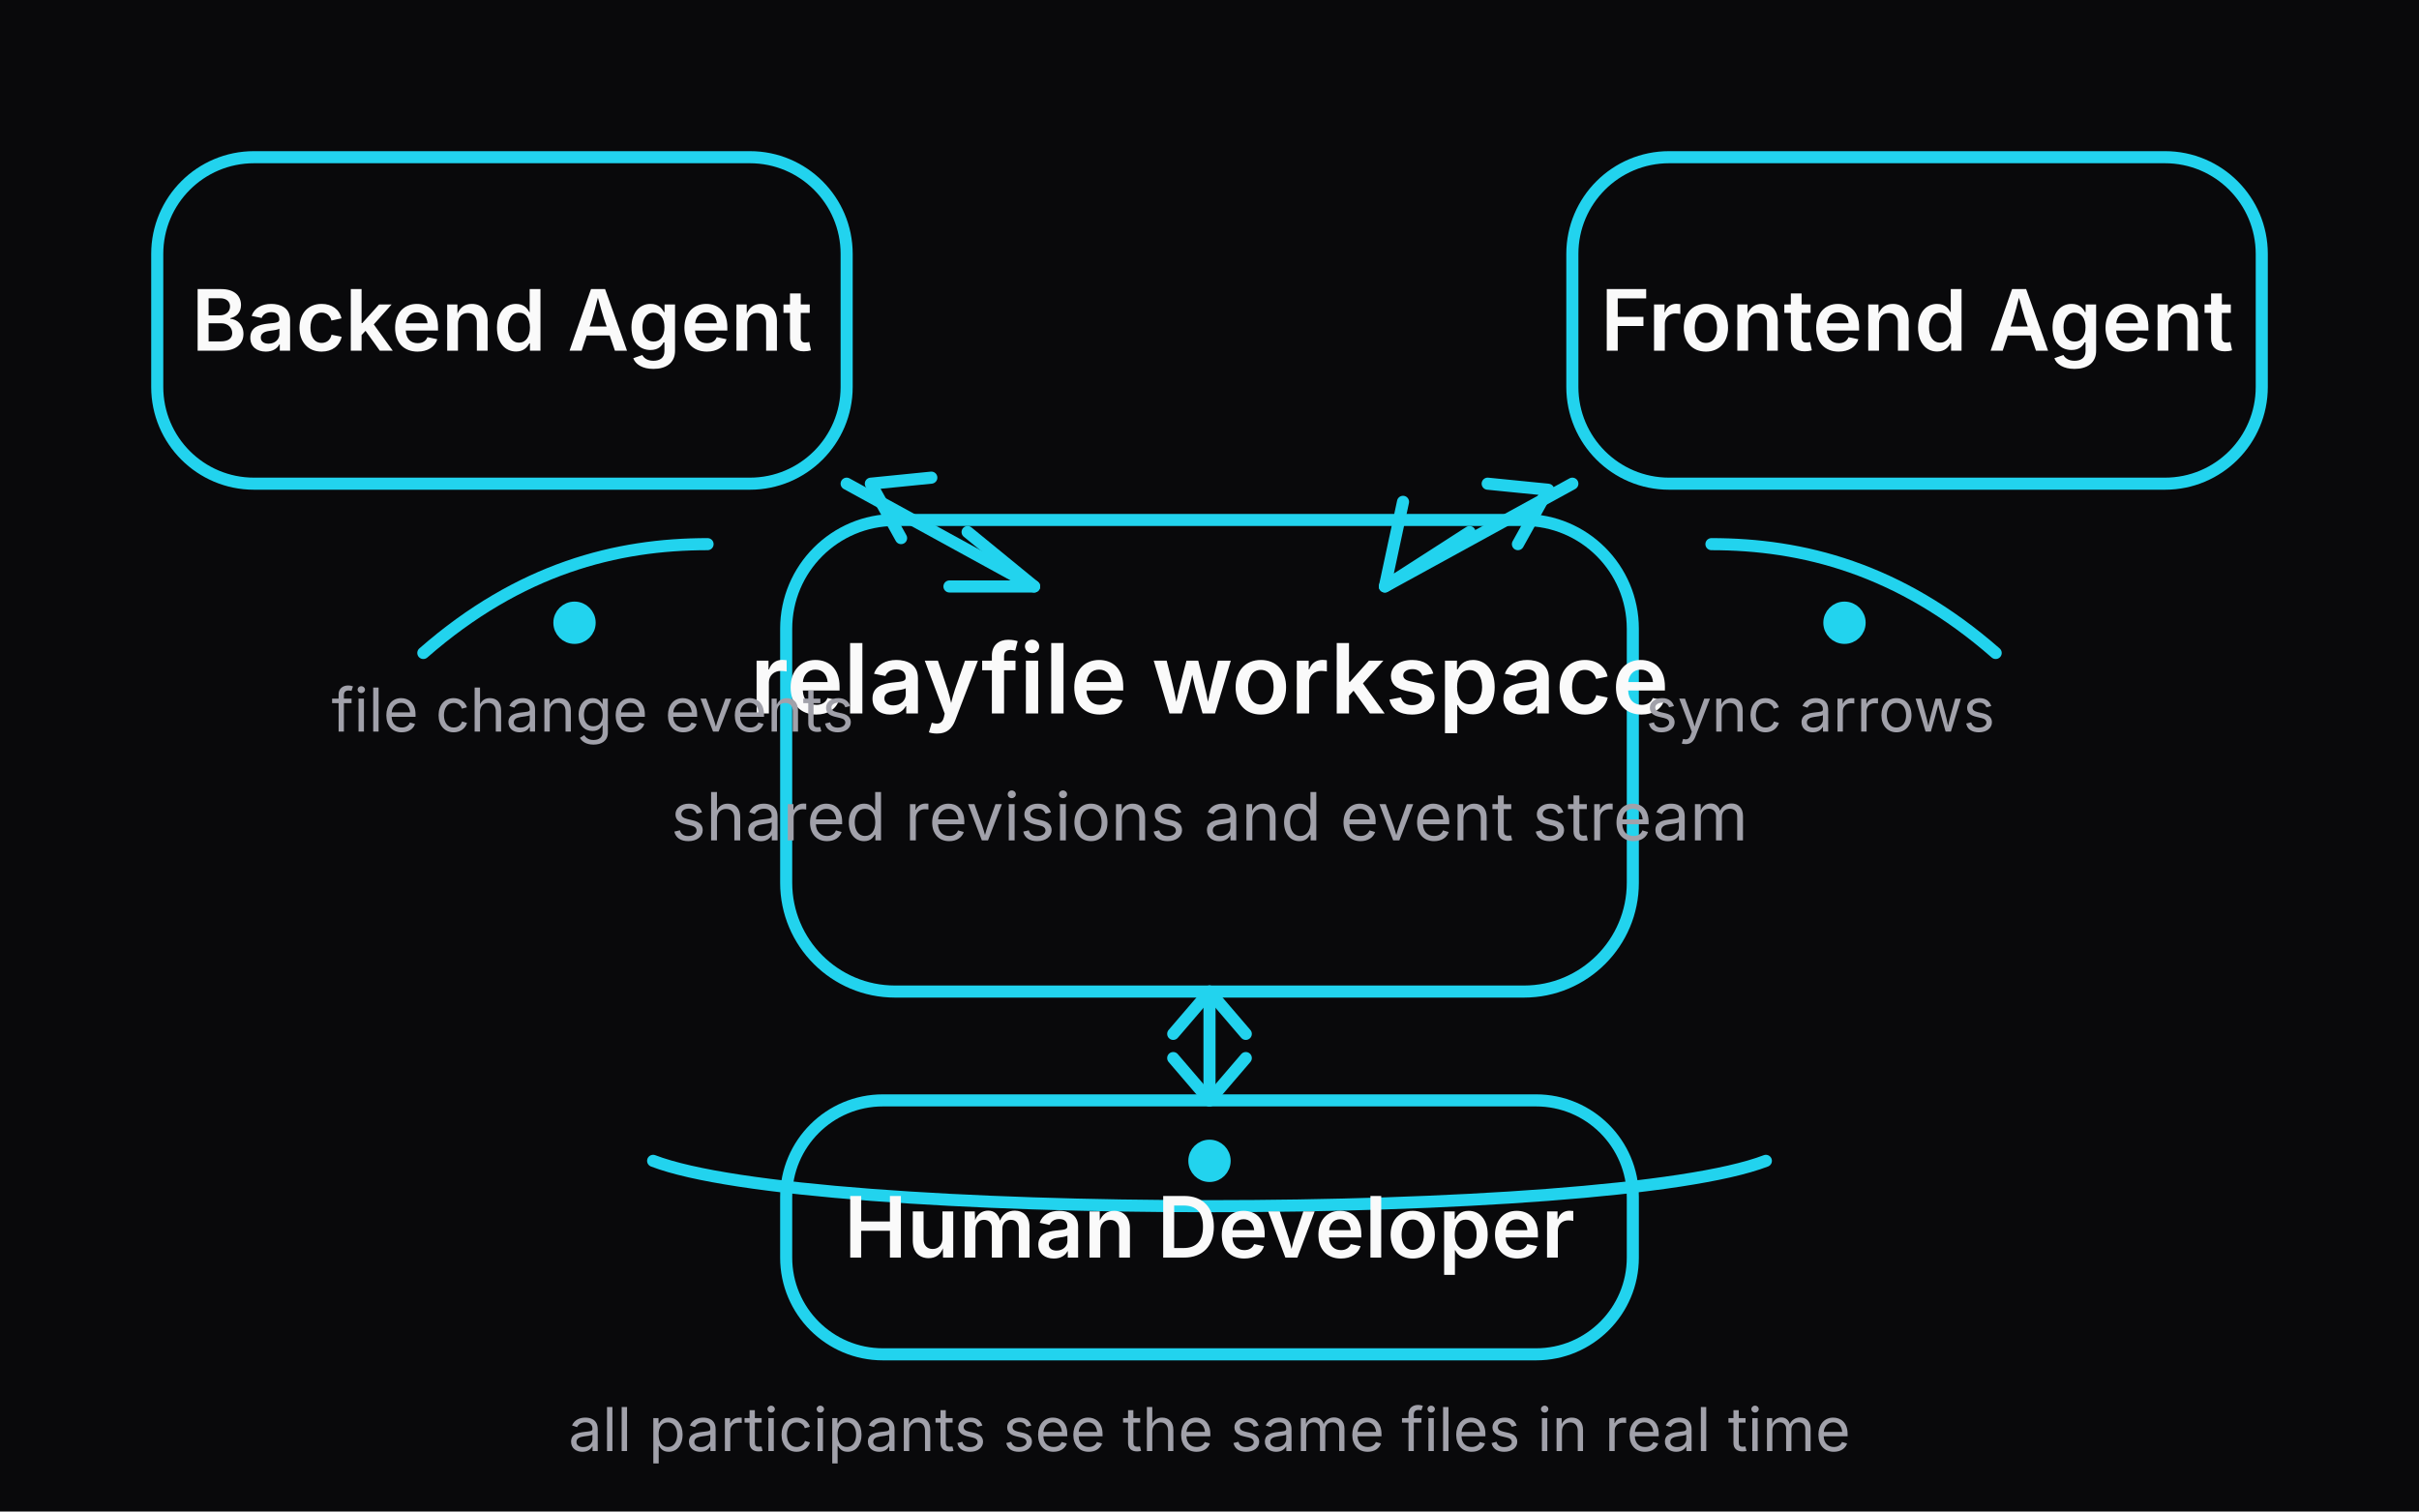
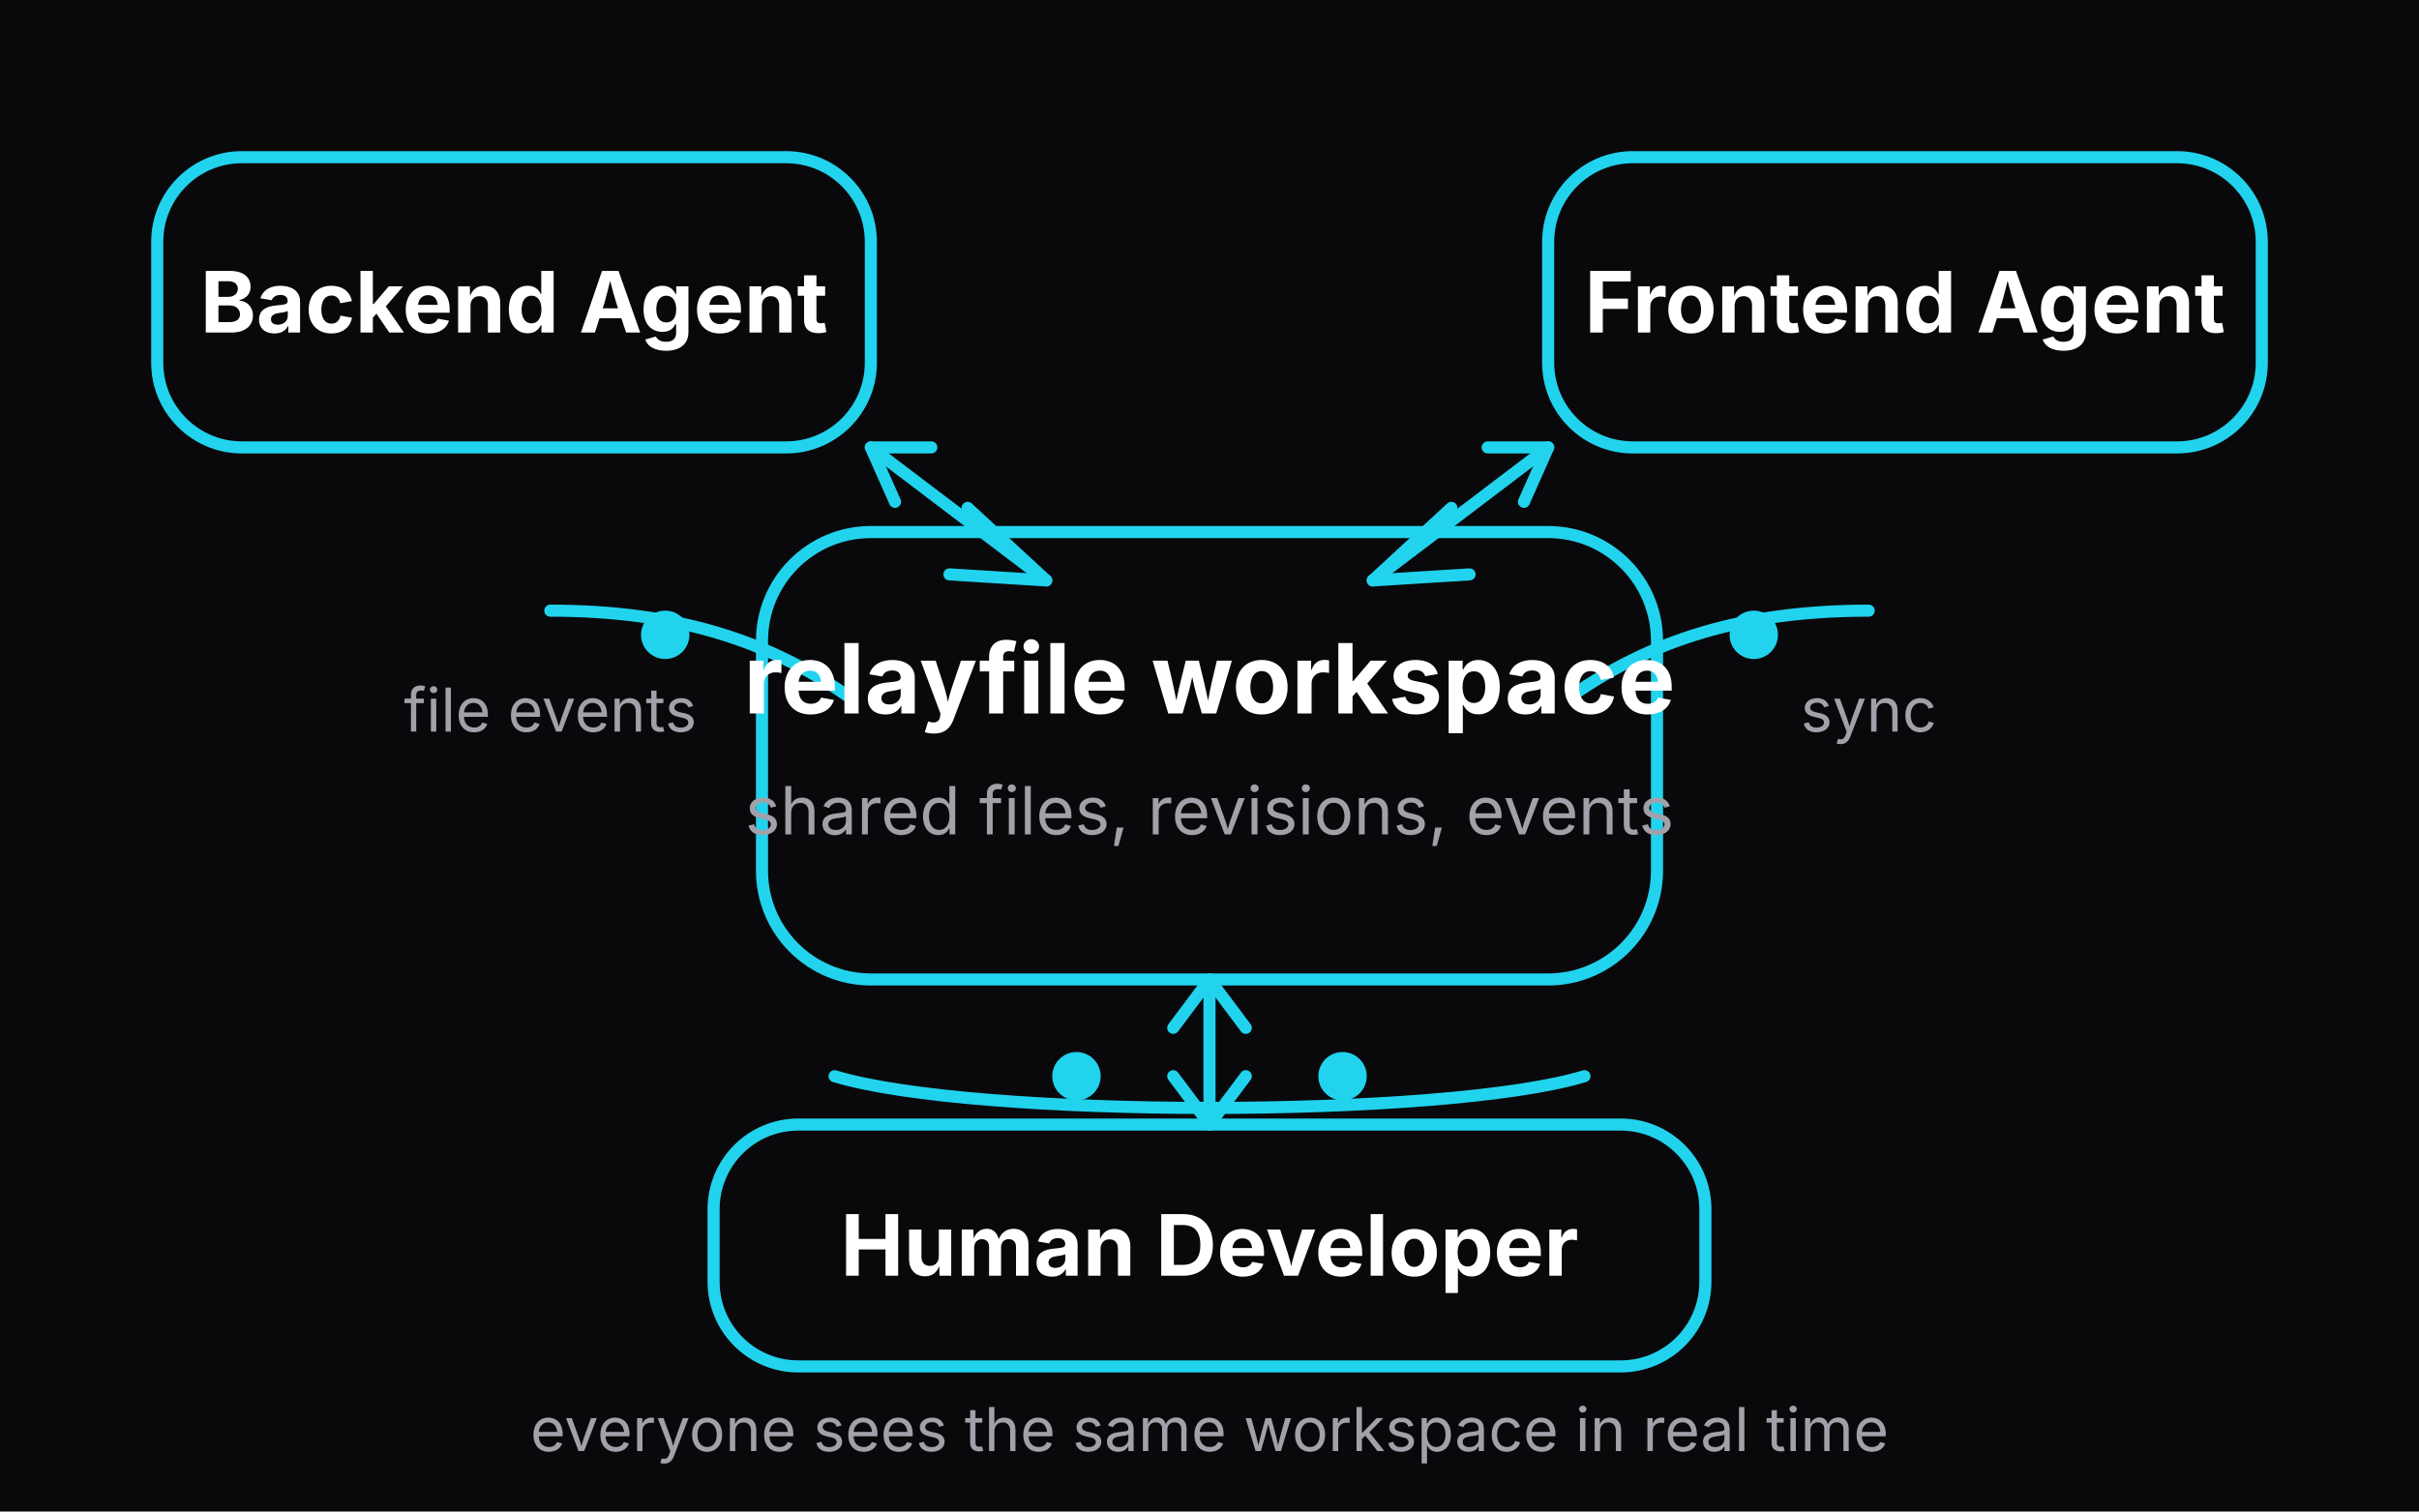
<svg xmlns="http://www.w3.org/2000/svg" width="400" height="250" viewBox="0 0 400 250" role="img" aria-labelledby="title desc">
  <rect width="400" height="250" fill="#09090b" />
  <g stroke="#22d3ee" stroke-width="2" fill="none" stroke-linecap="round" stroke-linejoin="round">
-     <rect x="130" y="86" width="140" height="78" rx="18" />
-     <rect x="26" y="26" width="114" height="54" rx="16" />
-     <rect x="260" y="26" width="114" height="54" rx="16" />
-     <rect x="130" y="182" width="140" height="42" rx="16" />
-     <line x1="140" y1="80" x2="171" y2="97" />
-     <path d="M160 88l11 9-14 0" />
-     <path d="M154 79l-10 1 5 9" />
-     <line x1="260" y1="80" x2="229" y2="97" />
-     <path d="M243 88l-14 9 3-14" />
-     <path d="M246 80l10 1-5 9" />
-     <line x1="200" y1="182" x2="200" y2="164" />
-     <path d="M194 171l6-7 6 7" />
-     <path d="M194 175l6 7 6-7" />
-     <path d="M70 108c16-14 32-18 47-18" />
-     <path d="M330 108c-16-14-32-18-47-18" />
-     <path d="M108 192c26 10 158 10 184 0" />
-     <circle cx="95" cy="103" r="2.5" fill="#22d3ee" />
-     <circle cx="305" cy="103" r="2.5" fill="#22d3ee" />
-     <circle cx="200" cy="192" r="2.5" fill="#22d3ee" />
+     <rect x="126" y="88" width="148" height="74" rx="18" />
+     <rect x="26" y="26" width="118" height="48" rx="14" />
+     <rect x="256" y="26" width="118" height="48" rx="14" />
+     <rect x="118" y="186" width="164" height="40" rx="14" />
+     <line x1="144" y1="74" x2="173" y2="96" />
+     <path d="M160 84l13 12-16-1" />
+     <path d="M154 74l-10 0 4 9" />
+     <line x1="256" y1="74" x2="227" y2="96" />
+     <path d="M243 95l-16 1 13-12" />
+     <path d="M246 74l10 0-4 9" />
+     <line x1="200" y1="186" x2="200" y2="162" />
+     <path d="M194 170l6-8 6 8" />
+     <path d="M194 178l6 8 6-8" />
+     <path d="M91 101c21 0 36 5 49 14" />
+     <path d="M309 101c-21 0-36 5-49 14" />
+     <path d="M138 178c23 7 101 7 124 0" />
+     <circle cx="110" cy="105" r="3" fill="#22d3ee" />
+     <circle cx="290" cy="105" r="3" fill="#22d3ee" />
+     <circle cx="178" cy="178" r="3" fill="#22d3ee" />
+     <circle cx="222" cy="178" r="3" fill="#22d3ee" />
  </g>
-   <g fill="#fafafa" font-family="ui-sans-serif, system-ui, -apple-system, BlinkMacSystemFont, 'Segoe UI', sans-serif" text-anchor="middle">
-     <text x="200" y="118" font-size="16" font-weight="600">relayfile workspace</text>
-     <text x="200" y="139" font-size="11" fill="#a1a1aa">shared revisions and event stream</text>
-     <text x="83" y="58" font-size="14" font-weight="600">Backend Agent</text>
-     <text x="317" y="58" font-size="14" font-weight="600">Frontend Agent</text>
-     <text x="200" y="208" font-size="14" font-weight="600">Human Developer</text>
-     <text x="98" y="121" font-size="10" fill="#a1a1aa">file change events</text>
-     <text x="301" y="121" font-size="10" fill="#a1a1aa">sync arrows</text>
-     <text x="200" y="240" font-size="10" fill="#a1a1aa">all participants see the same files in real time</text>
+   <g fill="#ffffff" font-family="ui-sans-serif, system-ui, -apple-system, BlinkMacSystemFont, 'Segoe UI', sans-serif" text-anchor="middle">
+     <text x="200" y="118" font-size="16" font-weight="700">relayfile workspace</text>
+     <text x="200" y="138" font-size="11" fill="#a1a1aa">shared files, revisions, events</text>
+     <text x="85" y="55" font-size="14" font-weight="700">Backend Agent</text>
+     <text x="315" y="55" font-size="14" font-weight="700">Frontend Agent</text>
+     <text x="200" y="211" font-size="14" font-weight="700">Human Developer</text>
+     <text x="91" y="121" font-size="10" fill="#a1a1aa">file events</text>
+     <text x="309" y="121" font-size="10" fill="#a1a1aa">sync</text>
+     <text x="200" y="240" font-size="10" fill="#a1a1aa">everyone sees the same workspace in real time</text>
  </g>
</svg>
